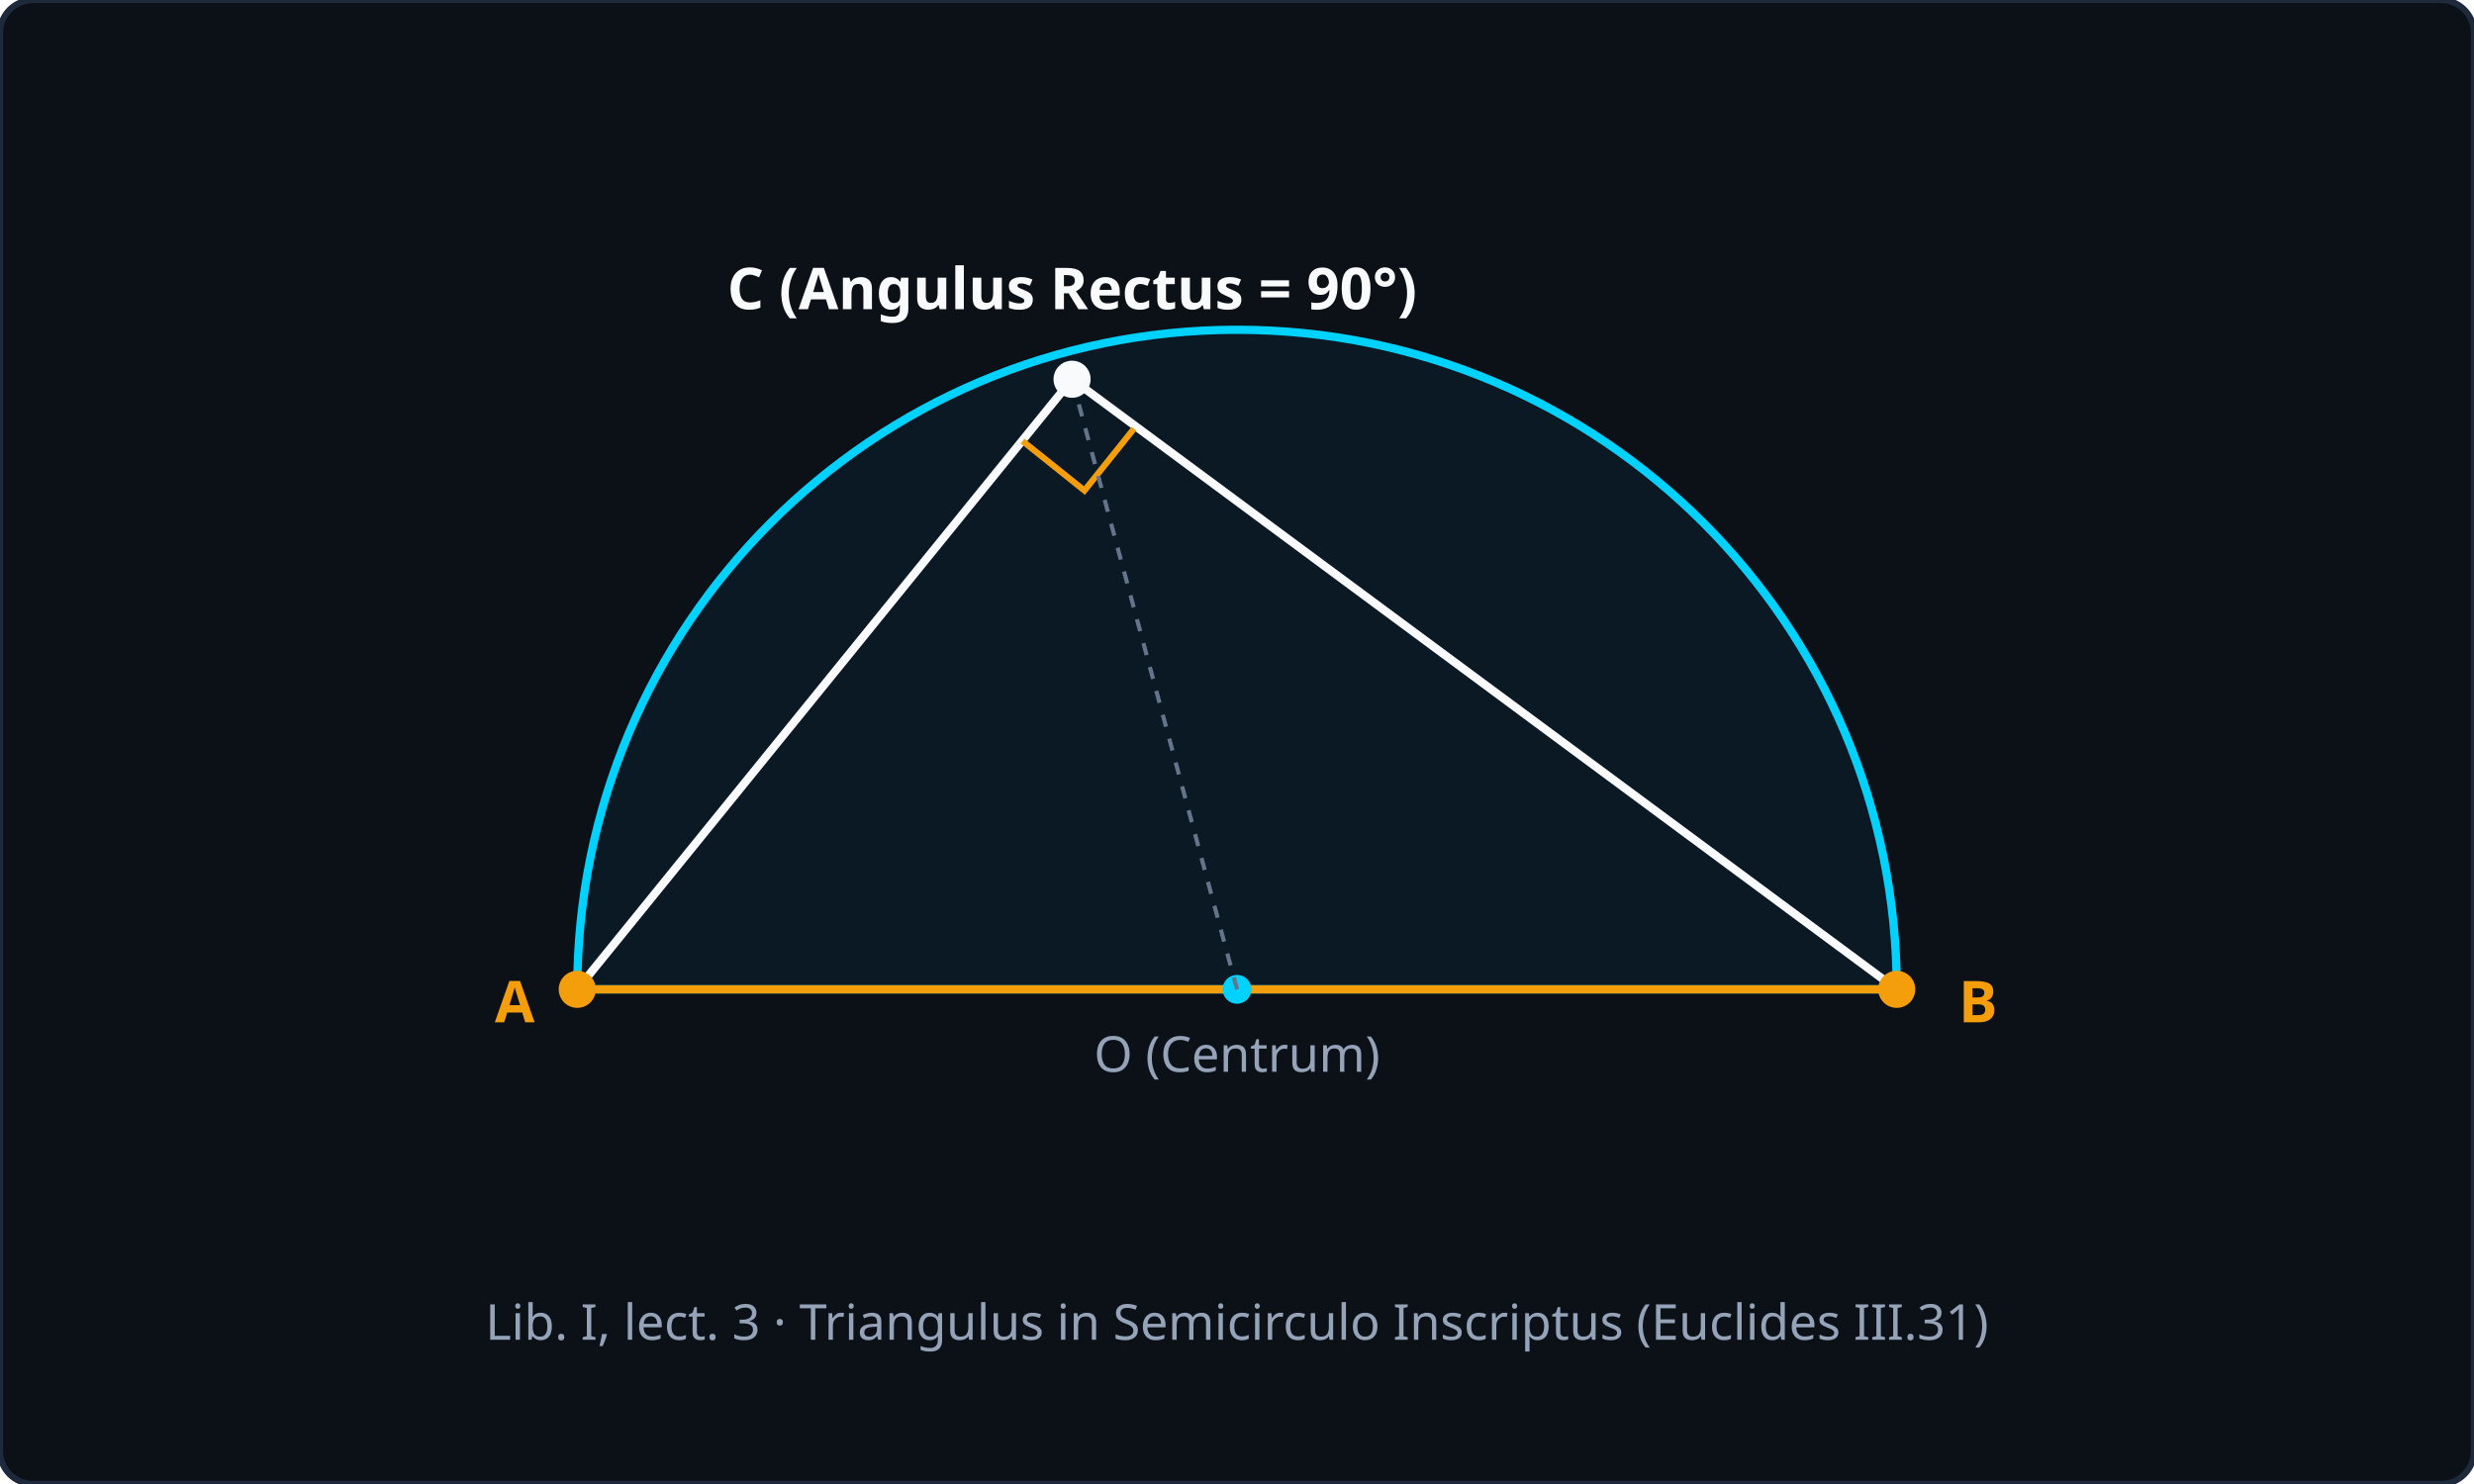
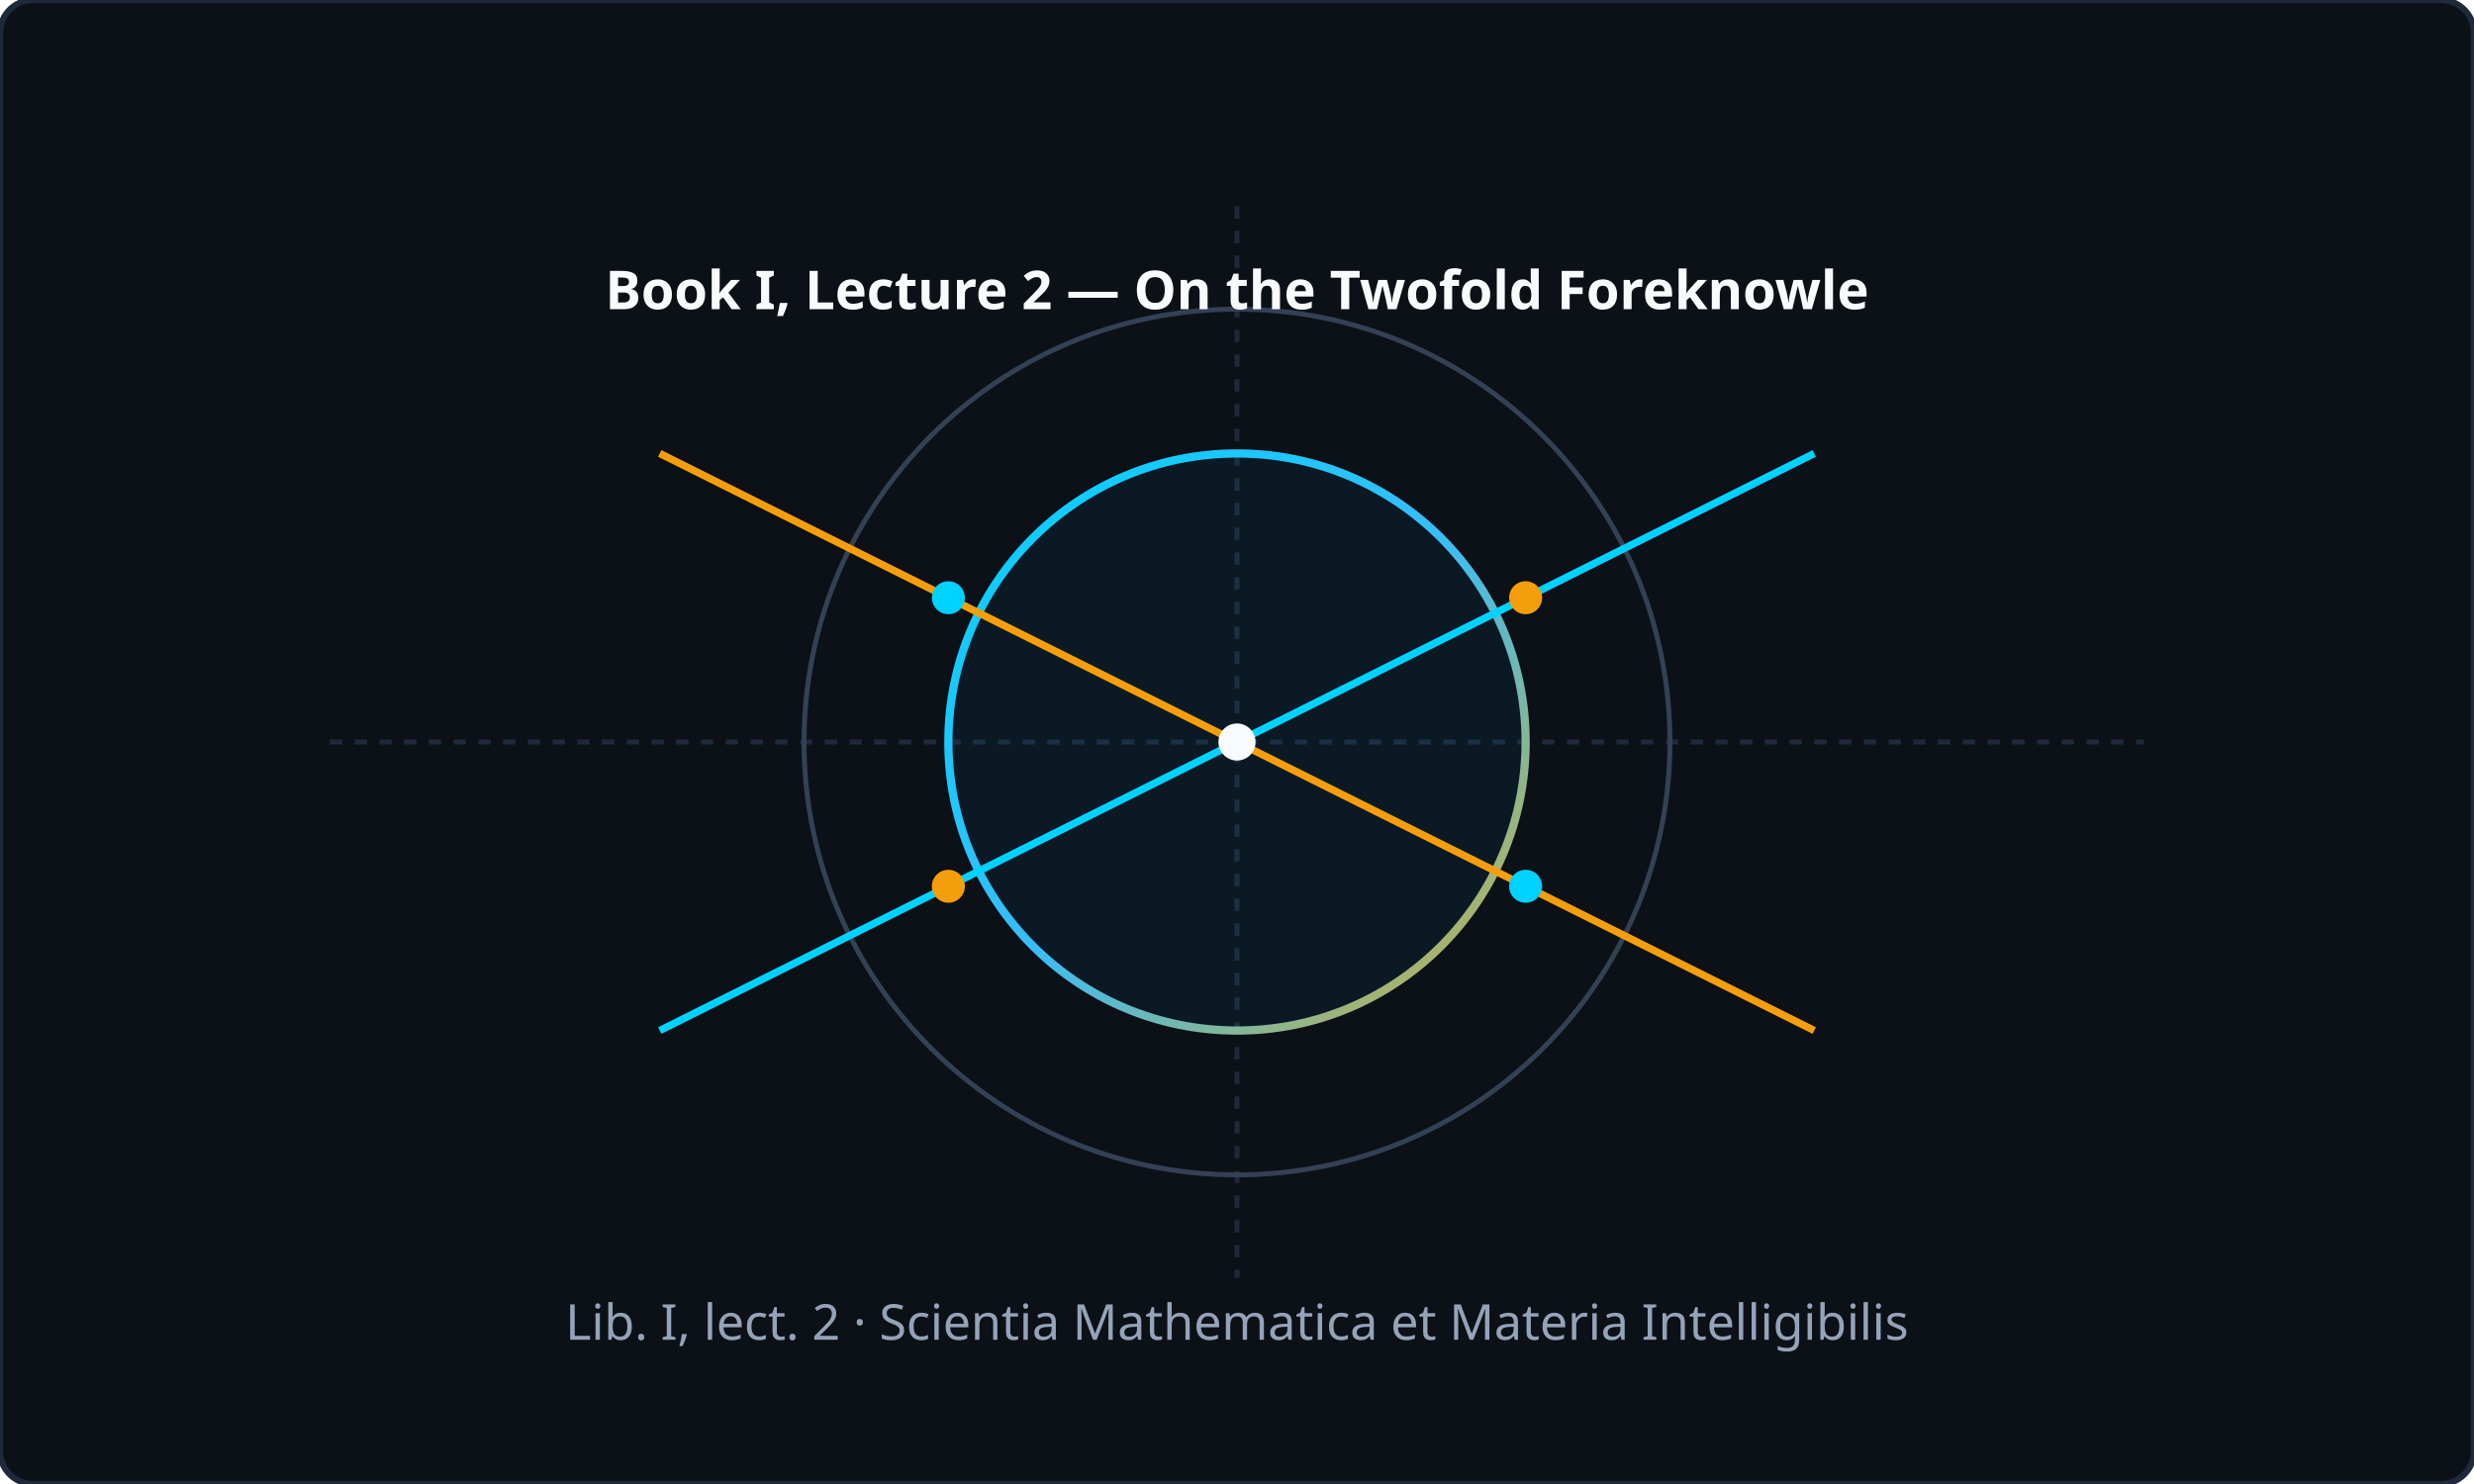
<svg xmlns="http://www.w3.org/2000/svg" viewBox="0 0 600 360" width="100%" height="auto">
  <rect width="600" height="360" rx="8" fill="#0c1017" stroke="#1e293b" stroke-width="1.5" />
-   <path d="M140 240 A160 160 0 0 1 460 240 Z" fill="#0284c7" fill-opacity="0.08" stroke="#00d2ff" stroke-width="2" />
-   <line x1="140" y1="240" x2="460" y2="240" stroke="#f59e0b" stroke-width="2" />
-   <line x1="140" y1="240" x2="260" y2="92" stroke="#f8fafc" stroke-width="2" />
-   <line x1="460" y1="240" x2="260" y2="92" stroke="#f8fafc" stroke-width="2" />
-   <path d="M248 107 L263 119 L275 104" fill="none" stroke="#f59e0b" stroke-width="1.5" />
-   <circle cx="300" cy="240" r="3.5" fill="#00d2ff" />
-   <line x1="300" y1="240" x2="260" y2="92" stroke="#64748b" stroke-width="1" stroke-dasharray="3,3" />
-   <circle cx="140" cy="240" r="4.5" fill="#f59e0b" />
-   <circle cx="460" cy="240" r="4.5" fill="#f59e0b" />
-   <circle cx="260" cy="92" r="4.5" fill="#f8fafc" />
-   <text x="120" y="248" fill="#f59e0b" font-size="14" font-family="system-ui, sans-serif" font-weight="600">A</text>
-   <text x="475" y="248" fill="#f59e0b" font-size="14" font-family="system-ui, sans-serif" font-weight="600">B</text>
-   <text x="260" y="75" fill="#f8fafc" font-size="14" font-family="system-ui, sans-serif" text-anchor="middle" font-weight="600">C (Angulus Rectus = 90°)</text>
-   <text x="300" y="260" fill="#94a3b8" font-size="12" font-family="system-ui, sans-serif" text-anchor="middle">O (Centrum)</text>
-   <text x="300" y="325" fill="#94a3b8" font-size="12" font-family="system-ui, sans-serif" text-anchor="middle">Lib. I, lect. 3 · Triangulus in Semicirculo Inscriptus (Euclides III.31)</text>
+   <defs>
+     <linearGradient id="geomGrad" x1="0%" y1="0%" x2="100%" y2="100%">
+       <stop offset="0%" stop-color="#00d2ff" />
+       <stop offset="50%" stop-color="#38bdf8" />
+       <stop offset="100%" stop-color="#d4af37" />
+     </linearGradient>
+   </defs>
+   <line x1="80" y1="180" x2="520" y2="180" stroke="#1e293b" stroke-width="1.2" stroke-dasharray="3,3" />
+   <line x1="300" y1="50" x2="300" y2="310" stroke="#1e293b" stroke-width="1.2" stroke-dasharray="3,3" />
+   <circle cx="300" cy="180" r="105" fill="none" stroke="#334155" stroke-width="1.2" />
+   <circle cx="300" cy="180" r="70" fill="#0284c7" fill-opacity="0.08" stroke="url(#geomGrad)" stroke-width="2" />
+   <line x1="160" y1="110" x2="440" y2="250" stroke="#f59e0b" stroke-width="1.8" />
+   <line x1="160" y1="250" x2="440" y2="110" stroke="#00d2ff" stroke-width="1.8" />
+   <circle cx="300" cy="180" r="4.5" fill="#f8fafc" />
+   <circle cx="230" cy="145" r="4" fill="#00d2ff" />
+   <circle cx="370" cy="215" r="4" fill="#00d2ff" />
+   <circle cx="230" cy="215" r="4" fill="#f59e0b" />
+   <circle cx="370" cy="145" r="4" fill="#f59e0b" />
+   <text x="300" y="75" fill="#f8fafc" font-size="13" font-family="system-ui, sans-serif" text-anchor="middle" font-weight="600">Book I, Lecture 2 — On the Twofold Foreknowle</text>
+   <text x="300" y="325" fill="#94a3b8" font-size="12" font-family="system-ui, sans-serif" text-anchor="middle">Lib. I, lect. 2 · Scientia Mathematica et Materia Intelligibilis</text>
</svg>
